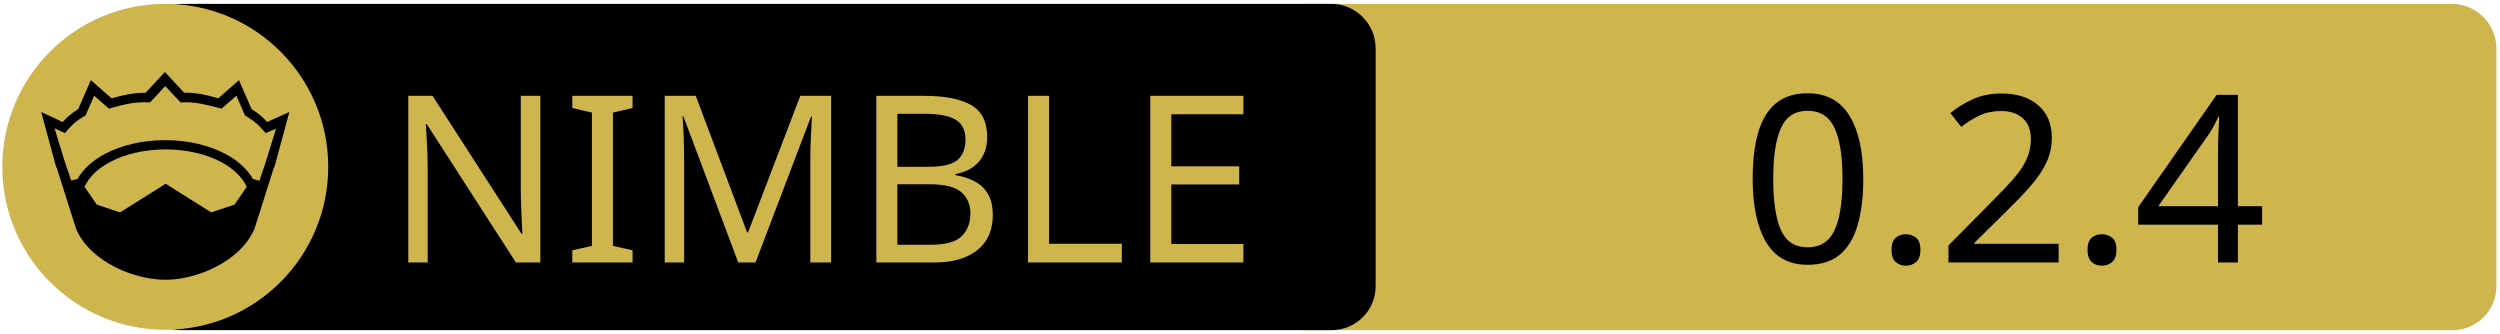
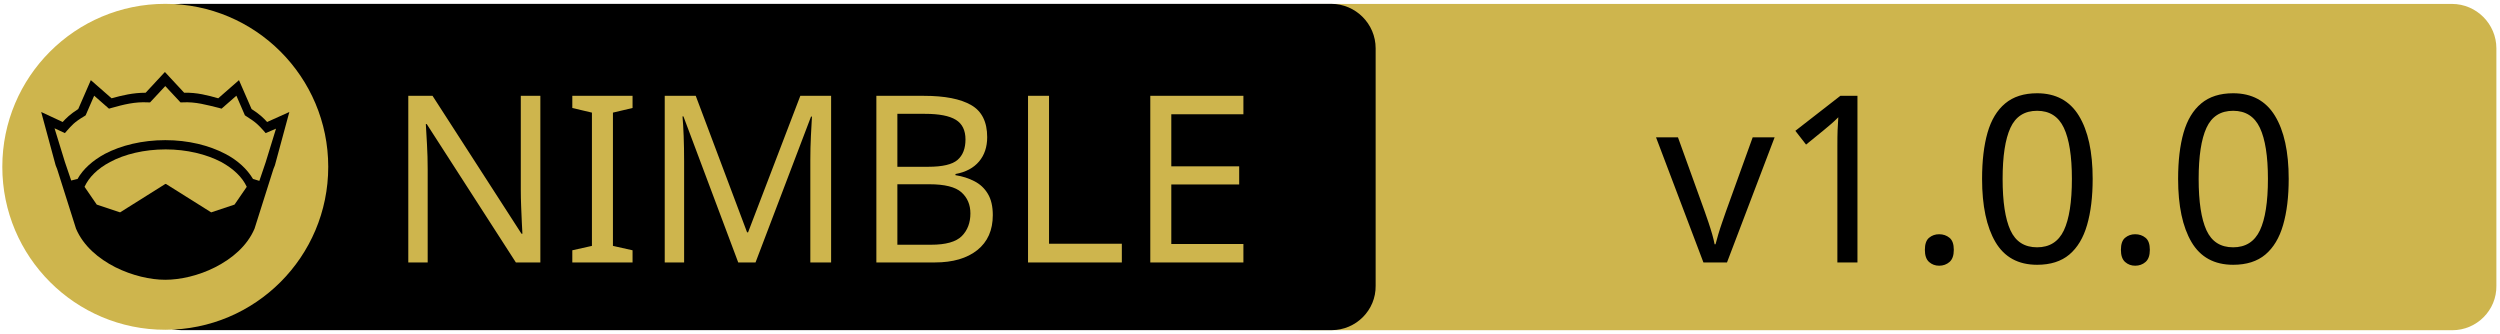
<svg xmlns="http://www.w3.org/2000/svg" xmlns:xlink="http://www.w3.org/1999/xlink" width="675" height="90" xml:space="preserve" version="1.1">
-   <a xlink:href="https://github.com/openpeeps/clue">
+   <a xlink:href="https://github.com/gabearro/cps-irc">
    <g>
      <path fill="#CEB54D" id="svg_15" d="m662.123,89.159l-310.5,0c-6.6,0 -12,-5.4 -12,-12l0,-64.1c0,-6.6 5.4,-12 12,-12l310.4,0c6.6,0 12,5.4 12,12l0,64.1c0.1,6.6 -5.3,12 -11.9,12z" />
      <path id="svg_1" d="m359.524,89.139l-310.5,0c-6.6,0 -12,-5.4 -12,-12l0,-64.1c0,-6.6 5.4,-12 12,-12l310.4,0c6.6,0 12,5.4 12,12l0,64.1c0.1,6.6 -5.3,12 -11.9,12z" />
      <rect id="svg_2" fill="none" height="45.9" width="315.3" class="st0" y="24.539" x="60.224" />
      <circle id="svg_4" fill="#CEB54D" r="44" cy="45.039" cx="44.624" class="st1" />
      <g id="XMLID_4_">
        <path id="svg_5" d="m78.124,30.239l-3.9,14.4l-0.4,1l-5.1,16.1c0,0 0,0 0,0c-2,4.7 -6.1,8.1 -10.6,10.4c-4.5,2.3 -9.5,3.4 -13.5,3.4c-4,0 -8.9,-1.1 -13.5,-3.4c-4.5,-2.3 -8.6,-5.7 -10.6,-10.4c0,0 0,0 0,0l-5.1,-16.1l-0.4,-1l-3.9,-14.4l5.8,2.7c0.9,-1 2,-2.1 4.2,-3.5l3.4,-7.8l5.6,4.9c2.9,-0.8 5.8,-1.5 9.2,-1.5l5.2,-5.6l5.2,5.6c3.4,-0.1 6.4,0.7 9.2,1.5l5.6,-4.9l3.4,7.8c2.2,1.4 3.3,2.5 4.2,3.5l6,-2.7z" />
        <g id="XMLID_6_">
          <g id="svg_6">
            <path id="svg_7" fill="#CEB54D" d="m66.624,50.439l-3.3,4.8l-6.3,2.1l-12.1,-7.6c-0.1,-0.1 -0.3,-0.1 -0.4,0l-12.1,7.6l-6.3,-2.1l-3.3,-4.8c1.2,-2.6 3.5,-4.9 6.9,-6.7c3.9,-2.1 9.2,-3.4 15,-3.4c5.7,0 11,1.3 15,3.4c3.3,1.8 5.7,4.1 6.9,6.7z" class="st1" />
          </g>
          <g id="svg_8" />
        </g>
        <g id="XMLID_5_">
          <g id="svg_9">
            <path id="svg_10" fill="#CEB54D" d="m74.524,34.739l-2.8,9.1l-1.7,5l-1.6,-0.5c0,0 -0.1,0 -0.1,0c-1.6,-2.7 -4.2,-5.1 -7.5,-6.8c-4.4,-2.3 -10,-3.7 -16.2,-3.7c-6.2,0 -11.9,1.4 -16.3,3.7c-3.3,1.8 -5.9,4.1 -7.4,6.8c0,0 -0.1,0 -0.1,0l-1.6,0.4l-1.7,-5l-2.8,-9.1l2.8,1.3l0.6,-0.7c1.2,-1.3 1.8,-2.2 4.7,-3.9l0.3,-0.2l2.3,-5.3l4,3.5l0.7,-0.2c3.2,-0.9 6.3,-1.7 9.8,-1.5l0.6,0l4.1,-4.4l4.1,4.4l0.6,0c3.5,-0.2 6.5,0.7 9.8,1.5l0.7,0.2l4,-3.5l2.3,5.3l0.3,0.2c2.9,1.8 3.5,2.6 4.7,3.9l0.6,0.7l2.8,-1.2z" class="st1" />
          </g>
          <g id="svg_11" />
        </g>
      </g>
      <text x="-442" y="-350.021" id="svg_16" font-size="63px" font-family="'PT Sans Caption', 'Tahoma', 'Helvetica Neue Medium', 'PT Sans', sans-serif" fill="#CEB54D" class="st1 st2 st3" transform="matrix(1 0 0 1 546.13 420.879)">NIMBLE</text>
-       <text x="-76.0" y="-350.012" id="svg_17" font-size="63.012px" font-family="'PT Sans Caption', 'Tahoma', 'Helvetica Neue Medium', 'PT Sans', sans-serif" fill="#000000" class="st1 st2 st3" transform="matrix(1 0 0 1 546.13 420.879)">0.2.4</text>
+       <text x="-99.0" y="-350.012" id="svg_17" font-size="63.012px" font-family="'PT Sans Caption', 'Tahoma', 'Helvetica Neue Medium', 'PT Sans', sans-serif" fill="#000000" class="st1 st2 st3" transform="matrix(1 0 0 1 546.13 420.879)">v1.0.0</text>
    </g>
  </a>
</svg>
